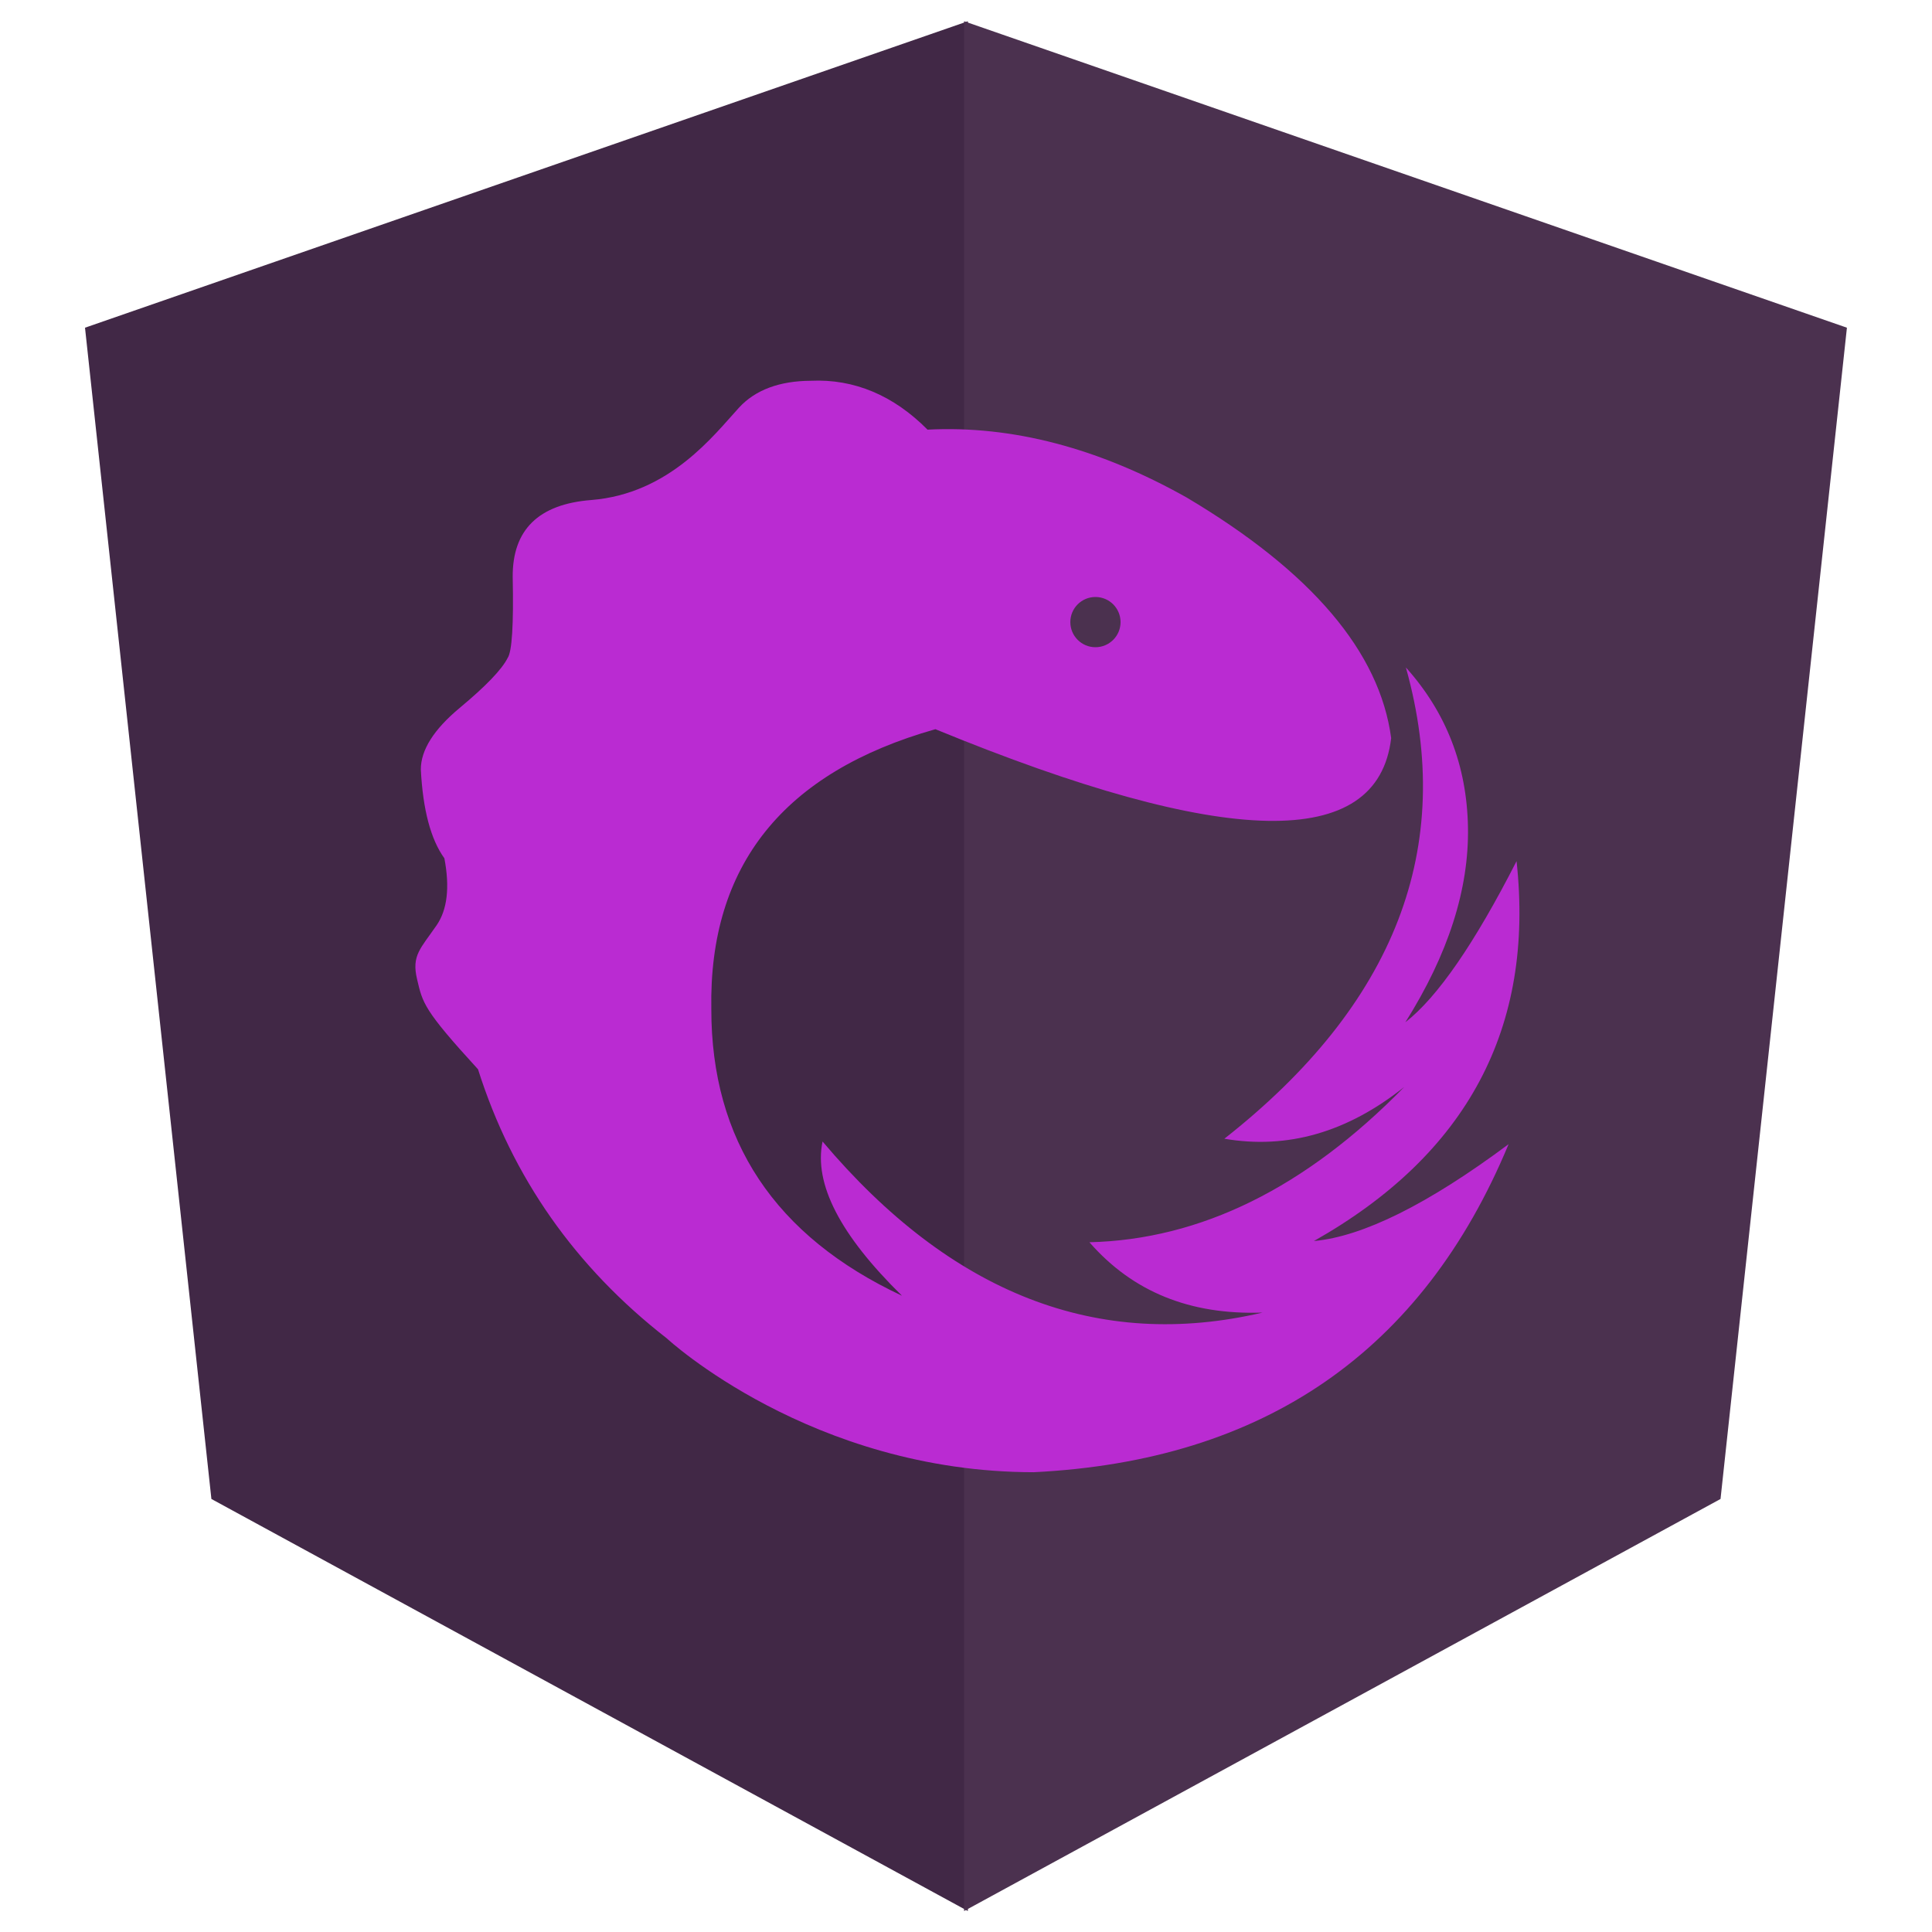
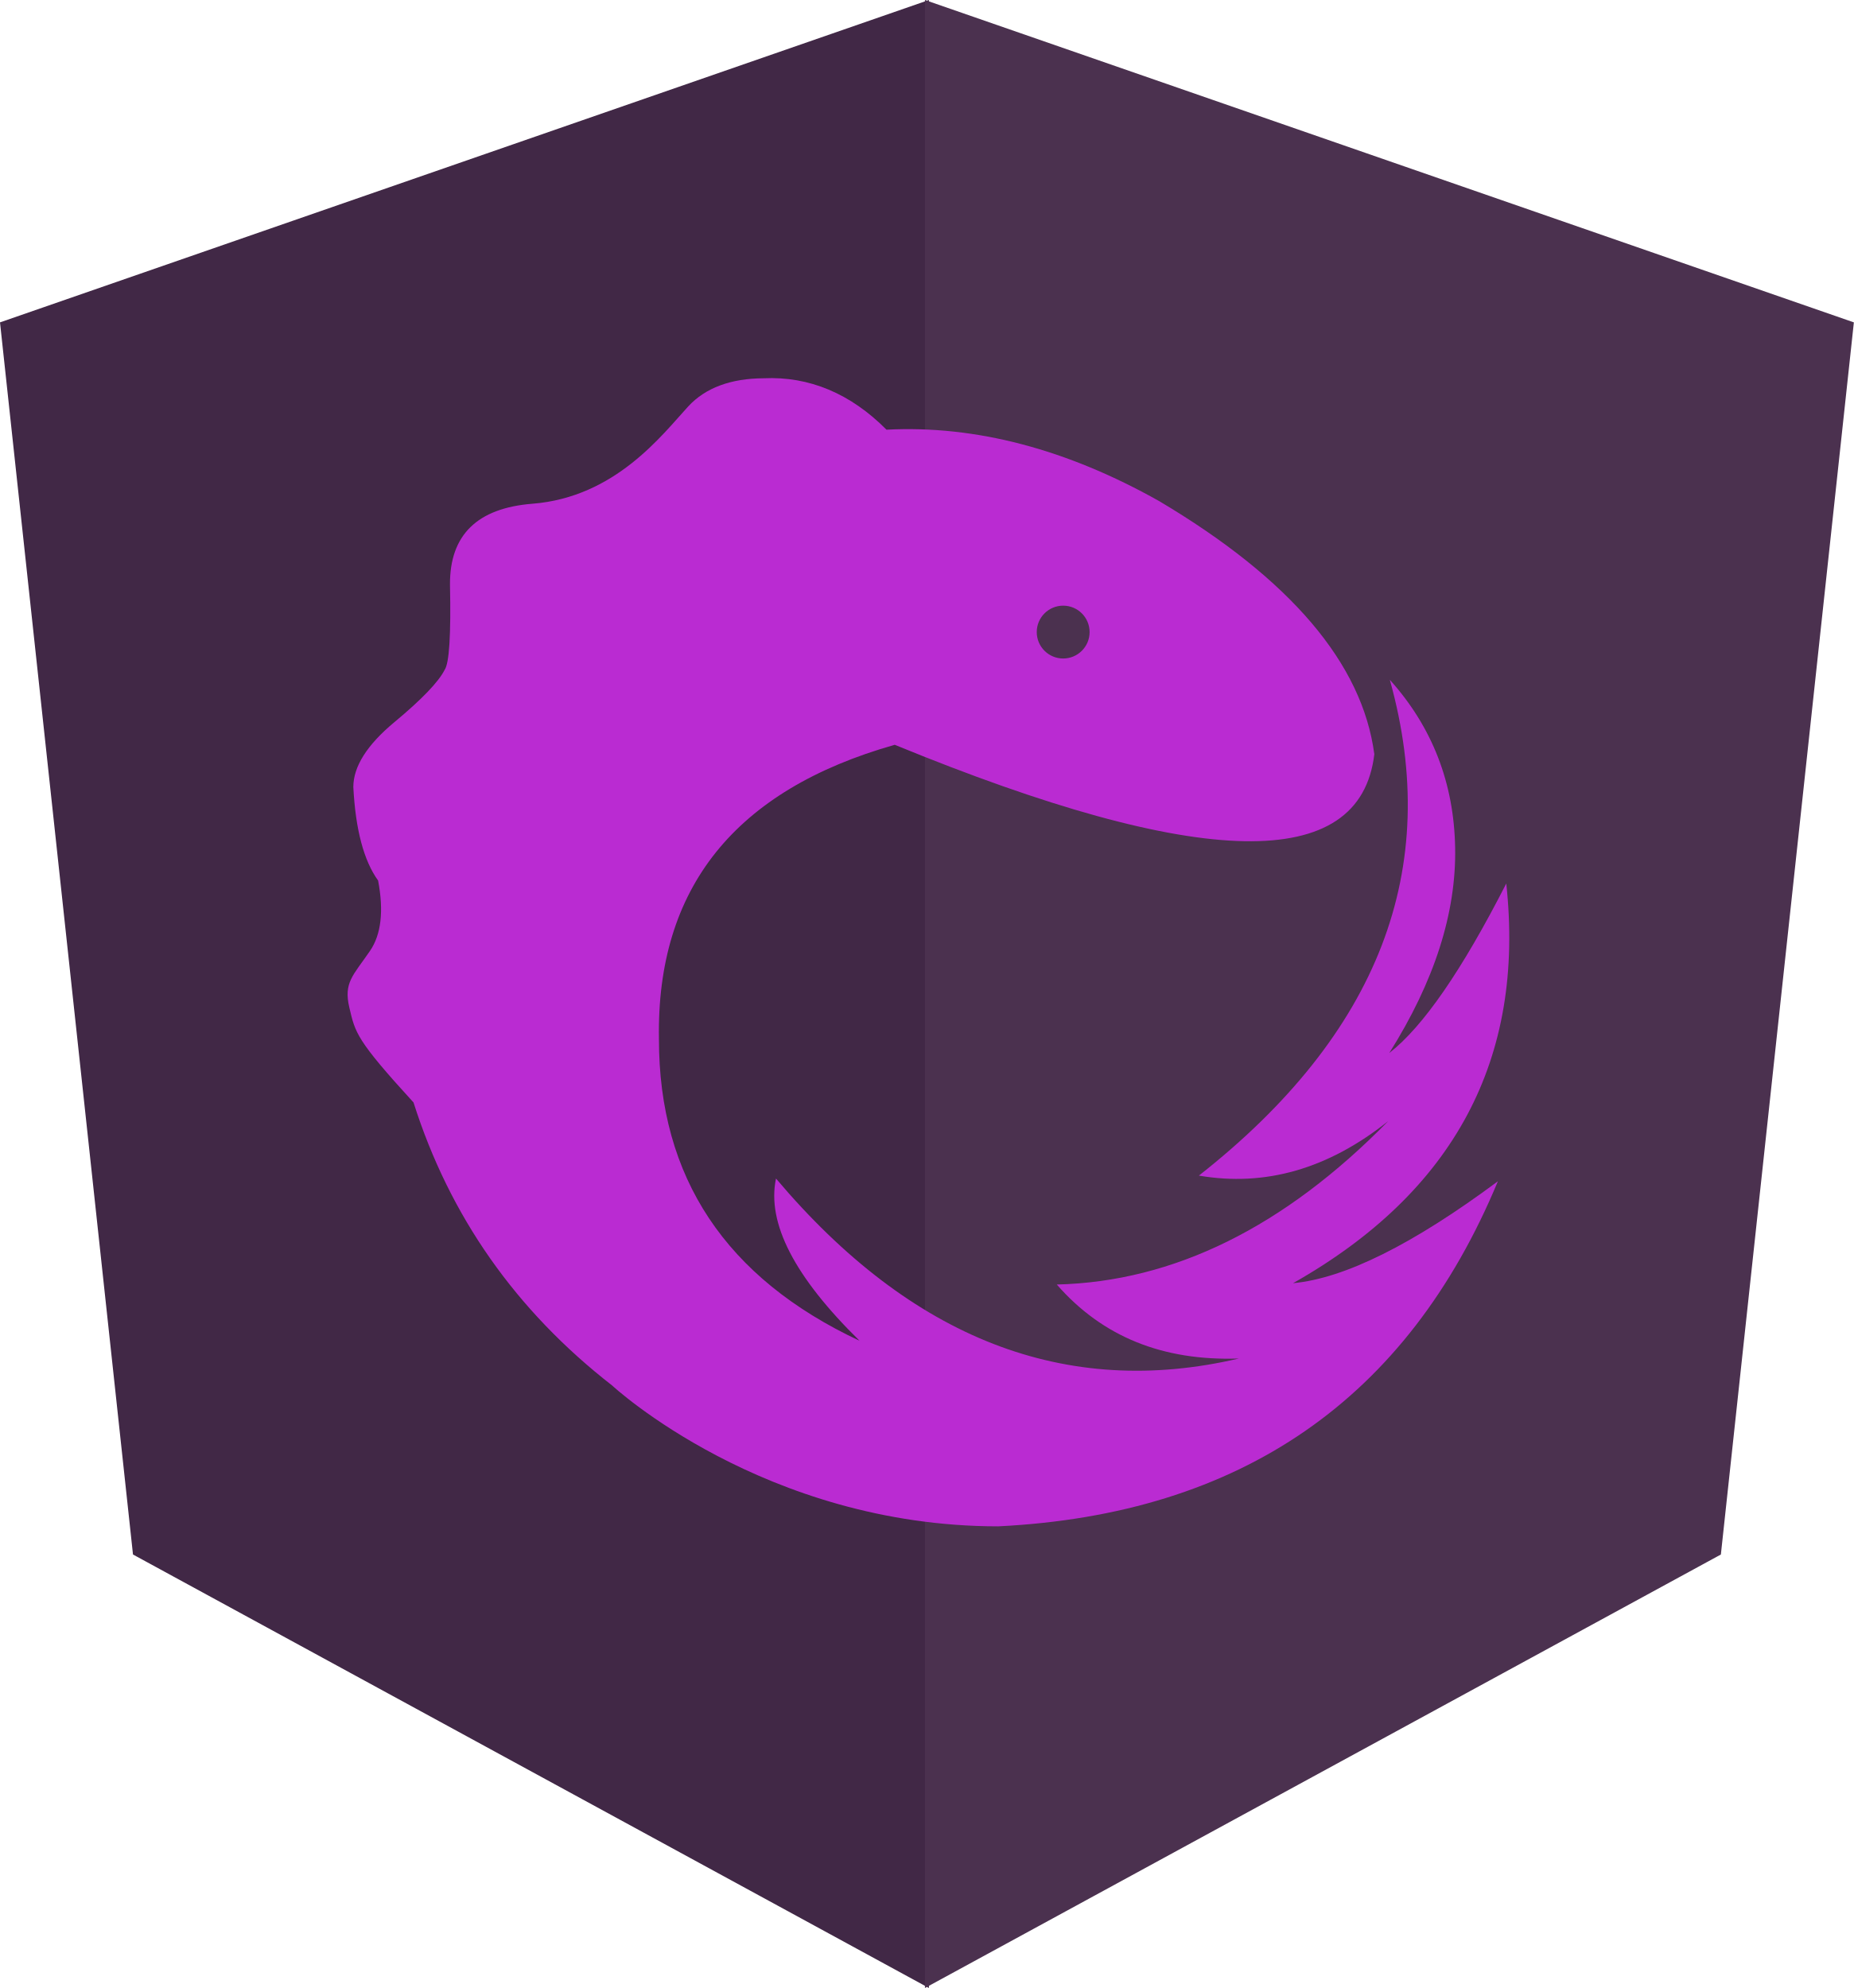
- <svg xmlns="http://www.w3.org/2000/svg" width="1000px" height="1000px" viewBox="0 0 1000 1000" version="1.1">
-   <defs />
-   <g id="badge" stroke="none" stroke-width="1" fill="none" fill-rule="evenodd">
-     <polygon id="Path-2" fill="#412846" points="500.963 11 44 169.62 109.419 775.864 500.963 989.148" />
-     <polygon id="Path-2" fill="#4B314F" points="499 11 955.963 169.62 890.544 775.864 499 989.148" />
-     <path d="M727.748,345.712 L727.666,345.453 C748.531,368.676 759.249,396.251 759.818,428.179 C760.387,460.106 749.67,493.786 727.419,529.114 C744.049,516.186 763.254,488.281 784.971,445.721 C794.352,531.973 759.496,597.489 680.077,642.358 C705.433,640.02 739.098,623.326 780.852,592.218 C736.295,699.492 654.368,756.091 535.071,762.016 C419.779,761.985 345.091,692.701 345.149,692.745 C297.749,655.853 265.136,609.356 247.421,553.461 C219.071,522.501 218.789,519.181 215.864,506.81 C212.94,494.439 217.712,490.983 226.016,478.878 C231.553,470.807 232.857,459.198 230.013,444.258 C222.955,434.47 218.891,419.141 217.82,398.27 C217.82,388.184 224.551,377.542 238.014,366.345 C251.476,355.147 259.736,346.536 262.728,340.607 C265.01,337.374 265.892,323.361 265.373,298.567 C265.234,274.214 278.755,260.964 305.938,258.819 C346.711,255.6 369.706,224.935 382.516,210.989 C391.056,201.692 403.695,197.173 419.637,197.086 C442.08,196.034 462.5,204.637 480.091,222.391 C523.906,220.125 568.787,231.941 614.262,257.539 C678.886,295.928 714.155,337.5 720.068,382.047 C713.142,440.672 634.389,439.14 484.158,377.435 C405.541,399.704 366.89,447.96 368.174,522.203 C368.121,590.332 401.094,639.838 466.867,670.671 C434.809,639.198 421.157,612.744 425.755,590.836 C492.434,669.803 568.387,699.318 653.481,679.387 C615.965,680.697 586.248,668.625 563.883,642.991 C621.401,641.593 675.698,614.892 726.828,562.618 C697.313,586.106 666.427,594.999 633.727,589.405 C722.294,519.774 753.635,438.543 727.748,345.712 Z M567,335 C574.18,335 580,329.18 580,322 C580,314.82 574.18,309 567,309 C559.82,309 554,314.82 554,322 C554,329.18 559.82,335 567,335 Z" id="Combined-Shape" fill="#BA2BD2" />
+ <svg xmlns="http://www.w3.org/2000/svg" viewBox="0 0 911.96 978.15">
+   <g id="图层_2" data-name="图层 2">
+     <g id="图层_1-2" data-name="图层 1">
+       <g id="badge">
+         <polygon id="Path-2" points="456.96 0 0 158.62 65.42 764.86 456.96 978.15 456.96 0" style="fill:#412846;fill-rule:evenodd" />
+         <polygon points="455 0 911.96 158.62 846.54 764.86 455 978.15 455 0" style="fill:#4b314f;fill-rule:evenodd" />
+         <path id="Combined-Shape" d="M683.75,334.71l-.08-.26Q715,369.3,715.82,417.18c.57,31.93-10.15,65.61-32.4,100.93,16.63-12.92,35.83-40.83,57.55-83.39Q755,564.1,636.08,631.36q38-3.51,100.77-50.14Q670,742.13,491.07,751c-115.29,0-190-69.32-189.92-69.28q-71.1-55.34-97.73-139.28c-28.35-31-28.63-34.28-31.56-46.65S173.71,480,182,467.88c5.53-8.07,6.84-19.68,4-34.62q-10.57-14.68-12.19-46,0-15.13,20.19-31.93c13.47-11.19,21.73-19.8,24.72-25.73q3.42-4.86,2.64-42-.21-36.54,40.57-39.75c40.77-3.22,63.77-33.89,76.58-47.83,8.54-9.3,21.18-13.82,37.12-13.9,22.44-1.06,42.86,7.55,60.45,25.3,43.82-2.27,88.7,9.55,134.17,35.15q96.94,57.59,105.81,124.51-10.4,87.93-235.91-4.62-117.93,33.4-116,144.77-.07,102.2,98.7,148.47c-32.06-31.47-45.71-57.93-41.12-79.83q100,118.44,227.73,88.55c-37.52,1.31-67.23-10.76-89.6-36.4q86.28-2.1,163-80.37c-29.52,23.49-60.4,32.38-93.1,26.78Q722.57,474,683.75,334.71ZM523,324a13,13,0,1,0-13-13A13,13,0,0,0,523,324Z" style="fill:#ba2bd2;fill-rule:evenodd" />
+       </g>
+     </g>
  </g>
</svg>
